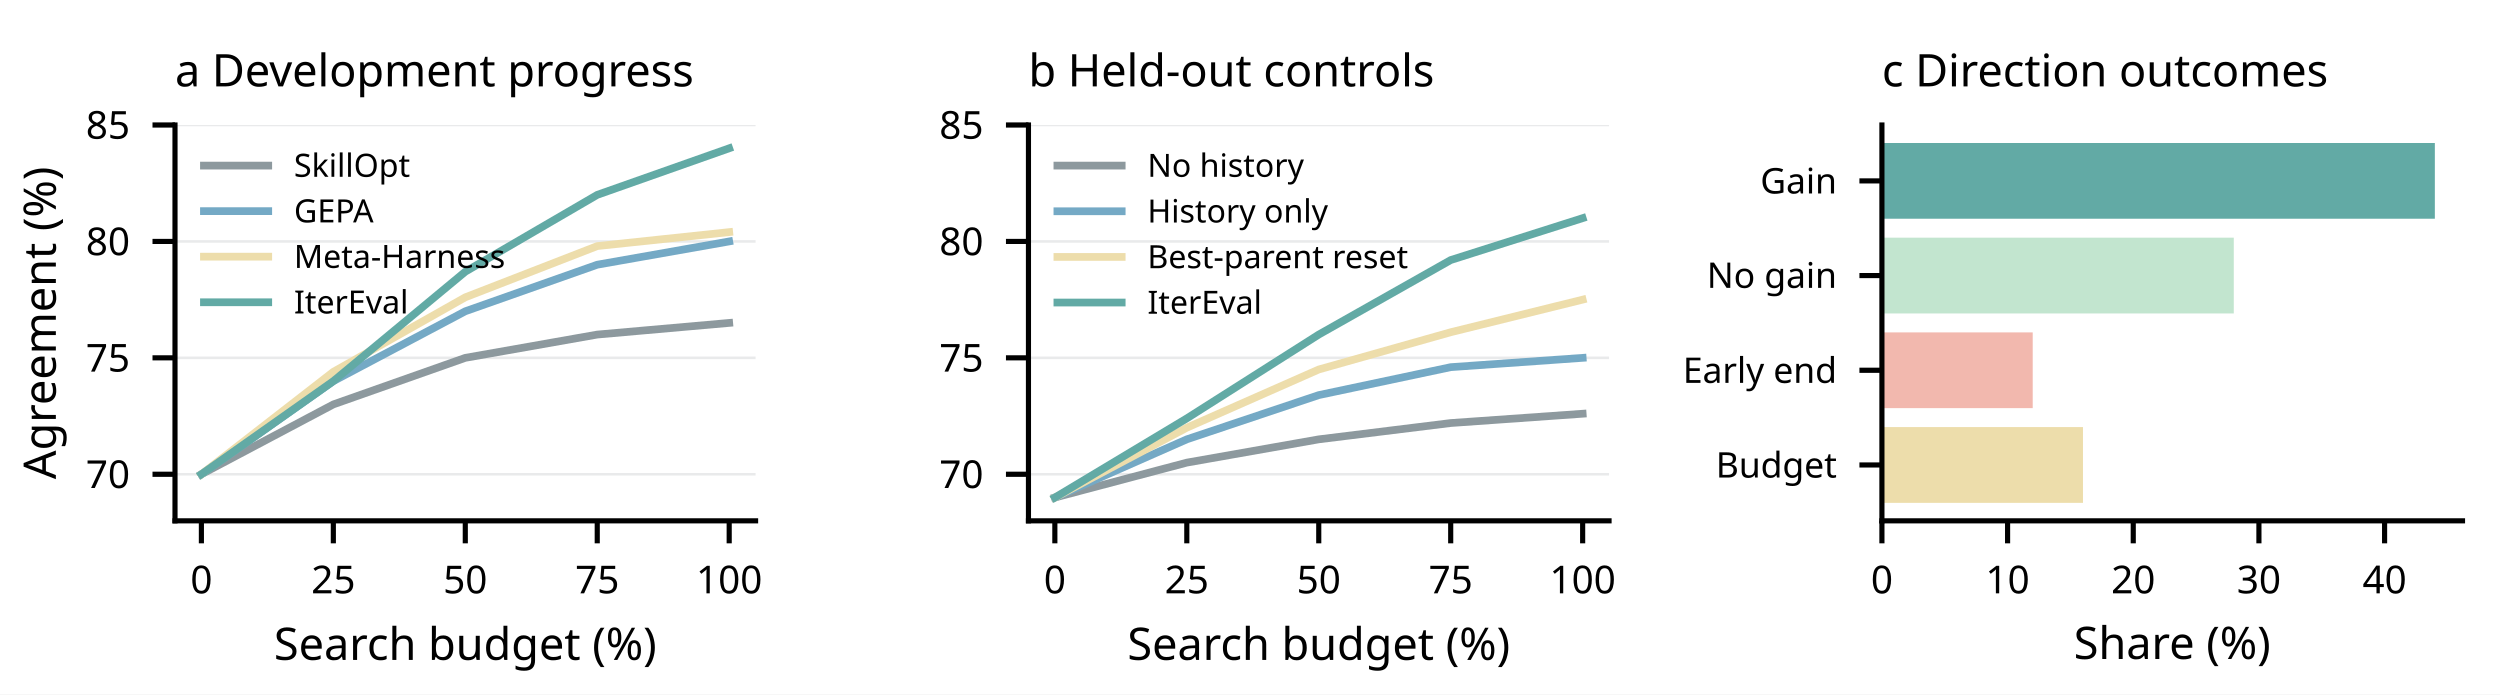
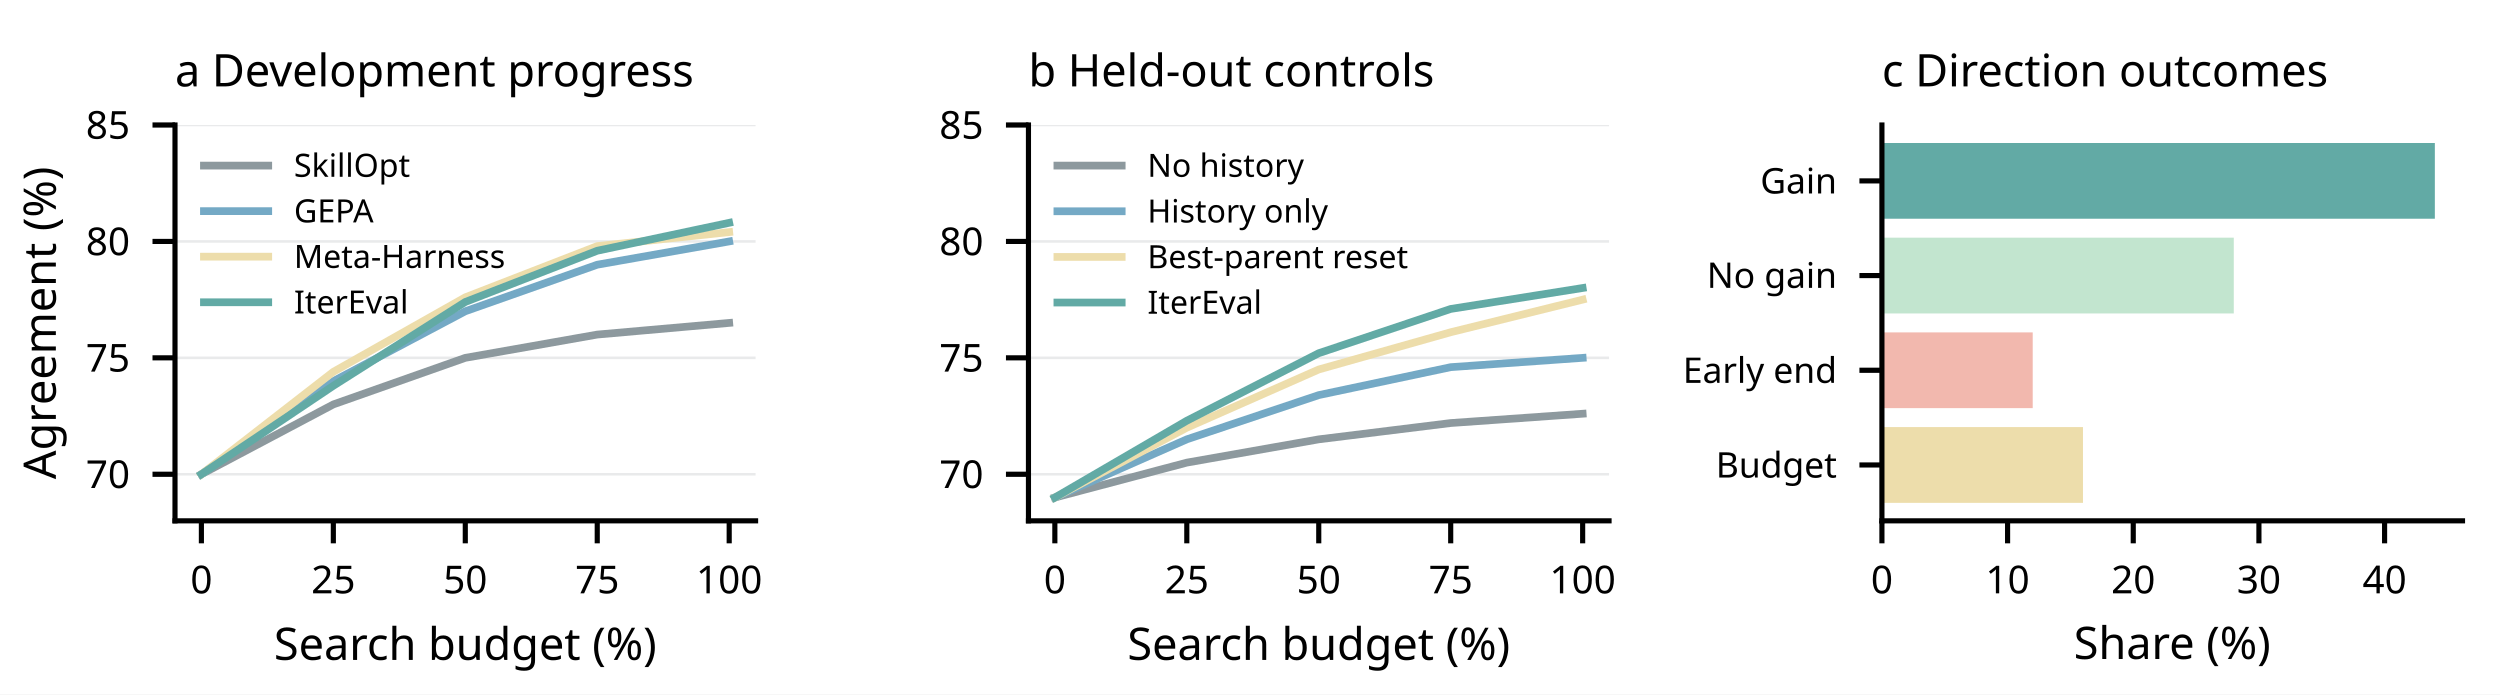
<svg xmlns="http://www.w3.org/2000/svg" xmlns:xlink="http://www.w3.org/1999/xlink" width="388.8pt" height="108pt" viewBox="0 0 388.8 108" version="1.1">
  <defs>
    <style type="text/css">*{stroke-linejoin: round; stroke-linecap: butt}</style>
  </defs>
  <g id="figure_1">
    <g id="patch_1">
-       <path d="M 0 108  L 388.8 108  L 388.8 0  L 0 0  z " style="fill: #ffffff" />
+       <path d="M 0 108 L 388.8 108 L 388.8 0 L 0 0 z " style="fill: #ffffff" />
    </g>
    <g id="axes_1">
      <g id="patch_2">
-         <path d="M 27.216 81  L 117.508 81  L 117.508 19.44  L 27.216 19.44  z " style="fill: #ffffff" />
+         <path d="M 27.216 81 L 117.508 81 L 117.508 19.44 L 27.216 19.44 z " style="fill: #ffffff" />
      </g>
      <g id="matplotlib.axis_1">
        <g id="xtick_1">
          <g id="line2d_1">
            <defs>
-               <path id="md1cf90f506" d="M 0 0  L 0 3.5  " style="stroke: #000000; stroke-width: 0.8" />
+               <path id="md1cf90f506" d="M 0 0 L 0 3.5 " style="stroke: #000000; stroke-width: 0.8" />
            </defs>
            <g>
              <use xlink:href="#md1cf90f506" x="31.32" y="81" style="stroke: #000000; stroke-width: 0.8" />
            </g>
          </g>
          <g id="text_1">
            <text style="font: 6px 'Source Sans 3'; text-anchor: middle" x="31.32" y="92.272" transform="rotate(-0 31.3202 92.27219)">0</text>
          </g>
        </g>
        <g id="xtick_2">
          <g id="line2d_2">
            <g>
              <use xlink:href="#md1cf90f506" x="51.841" y="81" style="stroke: #000000; stroke-width: 0.8" />
            </g>
          </g>
          <g id="text_2">
            <text style="font: 6px 'Source Sans 3'; text-anchor: middle" x="51.841" y="92.272" transform="rotate(-0 51.8412 92.27219)">25</text>
          </g>
        </g>
        <g id="xtick_3">
          <g id="line2d_3">
            <g>
              <use xlink:href="#md1cf90f506" x="72.362" y="81" style="stroke: #000000; stroke-width: 0.8" />
            </g>
          </g>
          <g id="text_3">
            <text style="font: 6px 'Source Sans 3'; text-anchor: middle" x="72.362" y="92.272" transform="rotate(-0 72.36219 92.27219)">50</text>
          </g>
        </g>
        <g id="xtick_4">
          <g id="line2d_4">
            <g>
              <use xlink:href="#md1cf90f506" x="92.883" y="81" style="stroke: #000000; stroke-width: 0.8" />
            </g>
          </g>
          <g id="text_4">
            <text style="font: 6px 'Source Sans 3'; text-anchor: middle" x="92.883" y="92.272" transform="rotate(-0 92.88319 92.27219)">75</text>
          </g>
        </g>
        <g id="xtick_5">
          <g id="line2d_5">
            <g>
              <use xlink:href="#md1cf90f506" x="113.404" y="81" style="stroke: #000000; stroke-width: 0.8" />
            </g>
          </g>
          <g id="text_5">
            <text style="font: 6px 'Source Sans 3'; text-anchor: middle" x="113.404" y="92.272" transform="rotate(-0 113.4042 92.27219)">100</text>
          </g>
        </g>
        <g id="text_6">
          <text style="font: 7px 'Source Sans 3'; text-anchor: middle" x="72.362" y="102.626" transform="rotate(-0 72.36219 102.6264)">Search budget (%)</text>
        </g>
      </g>
      <g id="matplotlib.axis_2">
        <g id="ytick_1">
          <g id="line2d_6">
-             <path d="M 27.216 73.758  L 117.508 73.758  " clip-path="url(#p42d634d96c)" style="fill: none; stroke: #e9eaeb; stroke-width: 0.4; stroke-linecap: square" />
+             <path d="M 27.216 73.758 L 117.508 73.758 " clip-path="url(#p42d634d96c)" style="fill: none; stroke: #e9eaeb; stroke-width: 0.4; stroke-linecap: square" />
          </g>
          <g id="line2d_7">
            <defs>
-               <path id="ma94200fefd" d="M 0 0  L -3.5 0  " style="stroke: #000000; stroke-width: 0.8" />
+               <path id="ma94200fefd" d="M 0 0 L -3.5 0 " style="stroke: #000000; stroke-width: 0.8" />
            </defs>
            <g>
              <use xlink:href="#ma94200fefd" x="27.216" y="73.758" style="stroke: #000000; stroke-width: 0.8" />
            </g>
          </g>
          <g id="text_7">
            <text style="font: 6px 'Source Sans 3'; text-anchor: end" x="20.216" y="75.894" transform="rotate(-0 20.216 75.89374)">70</text>
          </g>
        </g>
        <g id="ytick_2">
          <g id="line2d_8">
-             <path d="M 27.216 55.652  L 117.508 55.652  " clip-path="url(#p42d634d96c)" style="fill: none; stroke: #e9eaeb; stroke-width: 0.4; stroke-linecap: square" />
+             <path d="M 27.216 55.652 L 117.508 55.652 " clip-path="url(#p42d634d96c)" style="fill: none; stroke: #e9eaeb; stroke-width: 0.4; stroke-linecap: square" />
          </g>
          <g id="line2d_9">
            <g>
              <use xlink:href="#ma94200fefd" x="27.216" y="55.652" style="stroke: #000000; stroke-width: 0.8" />
            </g>
          </g>
          <g id="text_8">
            <text style="font: 6px 'Source Sans 3'; text-anchor: end" x="20.216" y="57.788" transform="rotate(-0 20.216 57.78786)">75</text>
          </g>
        </g>
        <g id="ytick_3">
          <g id="line2d_10">
-             <path d="M 27.216 37.546  L 117.508 37.546  " clip-path="url(#p42d634d96c)" style="fill: none; stroke: #e9eaeb; stroke-width: 0.4; stroke-linecap: square" />
+             <path d="M 27.216 37.546 L 117.508 37.546 " clip-path="url(#p42d634d96c)" style="fill: none; stroke: #e9eaeb; stroke-width: 0.4; stroke-linecap: square" />
          </g>
          <g id="line2d_11">
            <g>
              <use xlink:href="#ma94200fefd" x="27.216" y="37.546" style="stroke: #000000; stroke-width: 0.8" />
            </g>
          </g>
          <g id="text_9">
            <text style="font: 6px 'Source Sans 3'; text-anchor: end" x="20.216" y="39.682" transform="rotate(-0 20.216 39.68198)">80</text>
          </g>
        </g>
        <g id="ytick_4">
          <g id="line2d_12">
-             <path d="M 27.216 19.44  L 117.508 19.44  " clip-path="url(#p42d634d96c)" style="fill: none; stroke: #e9eaeb; stroke-width: 0.4; stroke-linecap: square" />
+             <path d="M 27.216 19.44 L 117.508 19.44 " clip-path="url(#p42d634d96c)" style="fill: none; stroke: #e9eaeb; stroke-width: 0.4; stroke-linecap: square" />
          </g>
          <g id="line2d_13">
            <g>
              <use xlink:href="#ma94200fefd" x="27.216" y="19.44" style="stroke: #000000; stroke-width: 0.8" />
            </g>
          </g>
          <g id="text_10">
            <text style="font: 6px 'Source Sans 3'; text-anchor: end" x="20.216" y="21.576" transform="rotate(-0 20.216 21.57609)">85</text>
          </g>
        </g>
        <g id="text_11">
          <text style="font: 7px 'Source Sans 3'; text-anchor: middle" x="8.683" y="50.22" transform="rotate(-90 8.683188 50.22)">Agreement (%)</text>
        </g>
      </g>
      <g id="line2d_14">
-         <path d="M 31.32 73.758  L 51.841 62.894  L 72.362 55.652  L 92.883 52.031  L 113.404 50.22  " clip-path="url(#p42d634d96c)" style="fill: none; stroke: #8d999e; stroke-width: 1.2; stroke-linecap: square" />
+         <path d="M 31.32 73.758 L 51.841 62.894 L 72.362 55.652 L 92.883 52.031 L 113.404 50.22 " clip-path="url(#p42d634d96c)" style="fill: none; stroke: #8d999e; stroke-width: 1.2; stroke-linecap: square" />
      </g>
      <g id="line2d_15">
-         <path d="M 31.32 73.758  L 51.841 59.273  L 72.362 48.409  L 92.883 41.167  L 113.404 37.546  " clip-path="url(#p42d634d96c)" style="fill: none; stroke: #74a9c5; stroke-width: 1.2; stroke-linecap: square" />
+         <path d="M 31.32 73.758 L 51.841 59.273 L 72.362 48.409 L 92.883 41.167 L 113.404 37.546 " clip-path="url(#p42d634d96c)" style="fill: none; stroke: #74a9c5; stroke-width: 1.2; stroke-linecap: square" />
      </g>
      <g id="line2d_16">
-         <path d="M 31.32 73.758  L 51.841 57.824  L 72.362 46.237  L 92.883 38.27  L 113.404 36.097  " clip-path="url(#p42d634d96c)" style="fill: none; stroke: #edddab; stroke-width: 1.2; stroke-linecap: square" />
+         <path d="M 31.32 73.758 L 51.841 57.824 L 72.362 46.237 L 92.883 38.27 L 113.404 36.097 " clip-path="url(#p42d634d96c)" style="fill: none; stroke: #edddab; stroke-width: 1.2; stroke-linecap: square" />
      </g>
      <g id="line2d_17">
-         <path d="M 31.32 73.758  L 51.841 59.273  L 72.362 42.253  L 92.883 30.304  L 113.404 23.061  " clip-path="url(#p42d634d96c)" style="fill: none; stroke: #62aaa5; stroke-width: 1.2; stroke-linecap: square" />
+         <path d="M 31.32 73.758 L 51.841 59.997 L 72.362 46.961 L 92.883 38.994 L 113.404 34.649 " clip-path="url(#p42d634d96c)" style="fill: none; stroke: #62aaa5; stroke-width: 1.2; stroke-linecap: square" />
      </g>
      <g id="patch_3">
-         <path d="M 27.216 81  L 27.216 19.44  " style="fill: none; stroke: #000000; stroke-width: 0.8; stroke-linejoin: miter; stroke-linecap: square" />
+         <path d="M 27.216 81 L 27.216 19.44 " style="fill: none; stroke: #000000; stroke-width: 0.8; stroke-linejoin: miter; stroke-linecap: square" />
      </g>
      <g id="patch_4">
-         <path d="M 27.216 81  L 117.508 81  " style="fill: none; stroke: #000000; stroke-width: 0.8; stroke-linejoin: miter; stroke-linecap: square" />
+         <path d="M 27.216 81 L 117.508 81 " style="fill: none; stroke: #000000; stroke-width: 0.8; stroke-linejoin: miter; stroke-linecap: square" />
      </g>
      <g id="text_12">
        <text style="font: 7px 'Source Sans 3'; text-anchor: start" x="27.216" y="13.44" transform="rotate(-0 27.216 13.44)">a  Development progress</text>
      </g>
      <g id="legend_1">
        <g id="line2d_18">
-           <path d="M 31.716 25.75  L 36.716 25.75  L 41.716 25.75  " style="fill: none; stroke: #8d999e; stroke-width: 1.2; stroke-linecap: square" />
+           <path d="M 31.716 25.75 L 36.716 25.75 L 41.716 25.75 " style="fill: none; stroke: #8d999e; stroke-width: 1.2; stroke-linecap: square" />
        </g>
        <g id="text_13">
          <text style="font: 5px 'Source Sans 3'; text-anchor: start" x="45.716" y="27.5" transform="rotate(-0 45.716 27.50016)">SkillOpt</text>
        </g>
        <g id="line2d_19">
-           <path d="M 31.716 32.835  L 36.716 32.835  L 41.716 32.835  " style="fill: none; stroke: #74a9c5; stroke-width: 1.2; stroke-linecap: square" />
+           <path d="M 31.716 32.835 L 36.716 32.835 L 41.716 32.835 " style="fill: none; stroke: #74a9c5; stroke-width: 1.2; stroke-linecap: square" />
        </g>
        <g id="text_14">
          <text style="font: 5px 'Source Sans 3'; text-anchor: start" x="45.716" y="34.585" transform="rotate(-0 45.716 34.58531)">GEPA</text>
        </g>
        <g id="line2d_20">
-           <path d="M 31.716 39.92  L 36.716 39.92  L 41.716 39.92  " style="fill: none; stroke: #edddab; stroke-width: 1.2; stroke-linecap: square" />
+           <path d="M 31.716 39.92 L 36.716 39.92 L 41.716 39.92 " style="fill: none; stroke: #edddab; stroke-width: 1.2; stroke-linecap: square" />
        </g>
        <g id="text_15">
          <text style="font: 5px 'Source Sans 3'; text-anchor: start" x="45.716" y="41.67" transform="rotate(-0 45.716 41.67047)">Meta-Harness</text>
        </g>
        <g id="line2d_21">
-           <path d="M 31.716 47.006  L 36.716 47.006  L 41.716 47.006  " style="fill: none; stroke: #62aaa5; stroke-width: 1.2; stroke-linecap: square" />
+           <path d="M 31.716 47.006 L 36.716 47.006 L 41.716 47.006 " style="fill: none; stroke: #62aaa5; stroke-width: 1.2; stroke-linecap: square" />
        </g>
        <g id="text_16">
          <text style="font: 5px 'Source Sans 3'; text-anchor: start" x="45.716" y="48.756" transform="rotate(-0 45.716 48.75563)">IterEval</text>
        </g>
      </g>
    </g>
    <g id="axes_2">
      <g id="patch_5">
-         <path d="M 159.946 81  L 250.238 81  L 250.238 19.44  L 159.946 19.44  z " style="fill: #ffffff" />
+         <path d="M 159.946 81 L 250.238 81 L 250.238 19.44 L 159.946 19.44 z " style="fill: #ffffff" />
      </g>
      <g id="matplotlib.axis_3">
        <g id="xtick_6">
          <g id="line2d_22">
            <g>
              <use xlink:href="#md1cf90f506" x="164.05" y="81" style="stroke: #000000; stroke-width: 0.8" />
            </g>
          </g>
          <g id="text_17">
            <text style="font: 6px 'Source Sans 3'; text-anchor: middle" x="164.05" y="92.272" transform="rotate(-0 164.05 92.27219)">0</text>
          </g>
        </g>
        <g id="xtick_7">
          <g id="line2d_23">
            <g>
              <use xlink:href="#md1cf90f506" x="184.571" y="81" style="stroke: #000000; stroke-width: 0.8" />
            </g>
          </g>
          <g id="text_18">
            <text style="font: 6px 'Source Sans 3'; text-anchor: middle" x="184.571" y="92.272" transform="rotate(-0 184.571 92.27219)">25</text>
          </g>
        </g>
        <g id="xtick_8">
          <g id="line2d_24">
            <g>
              <use xlink:href="#md1cf90f506" x="205.092" y="81" style="stroke: #000000; stroke-width: 0.8" />
            </g>
          </g>
          <g id="text_19">
            <text style="font: 6px 'Source Sans 3'; text-anchor: middle" x="205.092" y="92.272" transform="rotate(-0 205.092 92.27219)">50</text>
          </g>
        </g>
        <g id="xtick_9">
          <g id="line2d_25">
            <g>
              <use xlink:href="#md1cf90f506" x="225.613" y="81" style="stroke: #000000; stroke-width: 0.8" />
            </g>
          </g>
          <g id="text_20">
            <text style="font: 6px 'Source Sans 3'; text-anchor: middle" x="225.613" y="92.272" transform="rotate(-0 225.613 92.27219)">75</text>
          </g>
        </g>
        <g id="xtick_10">
          <g id="line2d_26">
            <g>
              <use xlink:href="#md1cf90f506" x="246.134" y="81" style="stroke: #000000; stroke-width: 0.8" />
            </g>
          </g>
          <g id="text_21">
            <text style="font: 6px 'Source Sans 3'; text-anchor: middle" x="246.134" y="92.272" transform="rotate(-0 246.134 92.27219)">100</text>
          </g>
        </g>
        <g id="text_22">
          <text style="font: 7px 'Source Sans 3'; text-anchor: middle" x="205.092" y="102.626" transform="rotate(-0 205.092 102.6264)">Search budget (%)</text>
        </g>
      </g>
      <g id="matplotlib.axis_4">
        <g id="ytick_5">
          <g id="line2d_27">
-             <path d="M 159.946 73.758  L 250.238 73.758  " clip-path="url(#pf62bc711fe)" style="fill: none; stroke: #e9eaeb; stroke-width: 0.4; stroke-linecap: square" />
+             <path d="M 159.946 73.758 L 250.238 73.758 " clip-path="url(#pf62bc711fe)" style="fill: none; stroke: #e9eaeb; stroke-width: 0.4; stroke-linecap: square" />
          </g>
          <g id="line2d_28">
            <g>
              <use xlink:href="#ma94200fefd" x="159.946" y="73.758" style="stroke: #000000; stroke-width: 0.8" />
            </g>
          </g>
          <g id="text_23">
            <text style="font: 6px 'Source Sans 3'; text-anchor: end" x="152.946" y="75.894" transform="rotate(-0 152.9458 75.89374)">70</text>
          </g>
        </g>
        <g id="ytick_6">
          <g id="line2d_29">
-             <path d="M 159.946 55.652  L 250.238 55.652  " clip-path="url(#pf62bc711fe)" style="fill: none; stroke: #e9eaeb; stroke-width: 0.4; stroke-linecap: square" />
+             <path d="M 159.946 55.652 L 250.238 55.652 " clip-path="url(#pf62bc711fe)" style="fill: none; stroke: #e9eaeb; stroke-width: 0.4; stroke-linecap: square" />
          </g>
          <g id="line2d_30">
            <g>
              <use xlink:href="#ma94200fefd" x="159.946" y="55.652" style="stroke: #000000; stroke-width: 0.8" />
            </g>
          </g>
          <g id="text_24">
            <text style="font: 6px 'Source Sans 3'; text-anchor: end" x="152.946" y="57.788" transform="rotate(-0 152.9458 57.78786)">75</text>
          </g>
        </g>
        <g id="ytick_7">
          <g id="line2d_31">
-             <path d="M 159.946 37.546  L 250.238 37.546  " clip-path="url(#pf62bc711fe)" style="fill: none; stroke: #e9eaeb; stroke-width: 0.4; stroke-linecap: square" />
+             <path d="M 159.946 37.546 L 250.238 37.546 " clip-path="url(#pf62bc711fe)" style="fill: none; stroke: #e9eaeb; stroke-width: 0.4; stroke-linecap: square" />
          </g>
          <g id="line2d_32">
            <g>
              <use xlink:href="#ma94200fefd" x="159.946" y="37.546" style="stroke: #000000; stroke-width: 0.8" />
            </g>
          </g>
          <g id="text_25">
            <text style="font: 6px 'Source Sans 3'; text-anchor: end" x="152.946" y="39.682" transform="rotate(-0 152.9458 39.68198)">80</text>
          </g>
        </g>
        <g id="ytick_8">
          <g id="line2d_33">
-             <path d="M 159.946 19.44  L 250.238 19.44  " clip-path="url(#pf62bc711fe)" style="fill: none; stroke: #e9eaeb; stroke-width: 0.4; stroke-linecap: square" />
+             <path d="M 159.946 19.44 L 250.238 19.44 " clip-path="url(#pf62bc711fe)" style="fill: none; stroke: #e9eaeb; stroke-width: 0.4; stroke-linecap: square" />
          </g>
          <g id="line2d_34">
            <g>
              <use xlink:href="#ma94200fefd" x="159.946" y="19.44" style="stroke: #000000; stroke-width: 0.8" />
            </g>
          </g>
          <g id="text_26">
            <text style="font: 6px 'Source Sans 3'; text-anchor: end" x="152.946" y="21.576" transform="rotate(-0 152.9458 21.57609)">85</text>
          </g>
        </g>
      </g>
      <g id="line2d_35">
-         <path d="M 164.05 77.379  L 184.571 71.947  L 205.092 68.326  L 225.613 65.791  L 246.134 64.343  " clip-path="url(#pf62bc711fe)" style="fill: none; stroke: #8d999e; stroke-width: 1.2; stroke-linecap: square" />
+         <path d="M 164.05 77.379 L 184.571 71.947 L 205.092 68.326 L 225.613 65.791 L 246.134 64.343 " clip-path="url(#pf62bc711fe)" style="fill: none; stroke: #8d999e; stroke-width: 1.2; stroke-linecap: square" />
      </g>
      <g id="line2d_36">
-         <path d="M 164.05 77.379  L 184.571 68.326  L 205.092 61.446  L 225.613 57.1  L 246.134 55.652  " clip-path="url(#pf62bc711fe)" style="fill: none; stroke: #74a9c5; stroke-width: 1.2; stroke-linecap: square" />
+         <path d="M 164.05 77.379 L 184.571 68.326 L 205.092 61.446 L 225.613 57.1 L 246.134 55.652 " clip-path="url(#pf62bc711fe)" style="fill: none; stroke: #74a9c5; stroke-width: 1.2; stroke-linecap: square" />
      </g>
      <g id="line2d_37">
-         <path d="M 164.05 77.379  L 184.571 66.515  L 205.092 57.462  L 225.613 51.668  L 246.134 46.599  " clip-path="url(#pf62bc711fe)" style="fill: none; stroke: #edddab; stroke-width: 1.2; stroke-linecap: square" />
+         <path d="M 164.05 77.379 L 184.571 66.515 L 205.092 57.462 L 225.613 51.668 L 246.134 46.599 " clip-path="url(#pf62bc711fe)" style="fill: none; stroke: #edddab; stroke-width: 1.2; stroke-linecap: square" />
      </g>
      <g id="line2d_38">
-         <path d="M 164.05 77.379  L 184.571 65.067  L 205.092 52.031  L 225.613 40.443  L 246.134 33.925  " clip-path="url(#pf62bc711fe)" style="fill: none; stroke: #62aaa5; stroke-width: 1.2; stroke-linecap: square" />
+         <path d="M 164.05 77.379 L 184.571 65.429 L 205.092 54.928 L 225.613 48.047 L 246.134 44.788 " clip-path="url(#pf62bc711fe)" style="fill: none; stroke: #62aaa5; stroke-width: 1.2; stroke-linecap: square" />
      </g>
      <g id="patch_6">
-         <path d="M 159.946 81  L 159.946 19.44  " style="fill: none; stroke: #000000; stroke-width: 0.8; stroke-linejoin: miter; stroke-linecap: square" />
+         <path d="M 159.946 81 L 159.946 19.44 " style="fill: none; stroke: #000000; stroke-width: 0.8; stroke-linejoin: miter; stroke-linecap: square" />
      </g>
      <g id="patch_7">
-         <path d="M 159.946 81  L 250.238 81  " style="fill: none; stroke: #000000; stroke-width: 0.8; stroke-linejoin: miter; stroke-linecap: square" />
+         <path d="M 159.946 81 L 250.238 81 " style="fill: none; stroke: #000000; stroke-width: 0.8; stroke-linejoin: miter; stroke-linecap: square" />
      </g>
      <g id="text_27">
        <text style="font: 7px 'Source Sans 3'; text-anchor: start" x="159.946" y="13.44" transform="rotate(-0 159.9458 13.44)">b  Held-out controls</text>
      </g>
      <g id="legend_2">
        <g id="line2d_39">
-           <path d="M 164.446 25.75  L 169.446 25.75  L 174.446 25.75  " style="fill: none; stroke: #8d999e; stroke-width: 1.2; stroke-linecap: square" />
+           <path d="M 164.446 25.75 L 169.446 25.75 L 174.446 25.75 " style="fill: none; stroke: #8d999e; stroke-width: 1.2; stroke-linecap: square" />
        </g>
        <g id="text_28">
          <text style="font: 5px 'Source Sans 3'; text-anchor: start" x="178.446" y="27.5" transform="rotate(-0 178.4458 27.50016)">No history</text>
        </g>
        <g id="line2d_40">
-           <path d="M 164.446 32.856  L 169.446 32.856  L 174.446 32.856  " style="fill: none; stroke: #74a9c5; stroke-width: 1.2; stroke-linecap: square" />
+           <path d="M 164.446 32.856 L 169.446 32.856 L 174.446 32.856 " style="fill: none; stroke: #74a9c5; stroke-width: 1.2; stroke-linecap: square" />
        </g>
        <g id="text_29">
          <text style="font: 5px 'Source Sans 3'; text-anchor: start" x="178.446" y="34.606" transform="rotate(-0 178.4458 34.60563)">History only</text>
        </g>
        <g id="line2d_41">
-           <path d="M 164.446 39.961  L 169.446 39.961  L 174.446 39.961  " style="fill: none; stroke: #edddab; stroke-width: 1.2; stroke-linecap: square" />
+           <path d="M 164.446 39.961 L 169.446 39.961 L 174.446 39.961 " style="fill: none; stroke: #edddab; stroke-width: 1.2; stroke-linecap: square" />
        </g>
        <g id="text_30">
          <text style="font: 5px 'Source Sans 3'; text-anchor: start" x="178.446" y="41.711" transform="rotate(-0 178.4458 41.71109)">Best-parent reset</text>
        </g>
        <g id="line2d_42">
-           <path d="M 164.446 47.046  L 169.446 47.046  L 174.446 47.046  " style="fill: none; stroke: #62aaa5; stroke-width: 1.2; stroke-linecap: square" />
+           <path d="M 164.446 47.046 L 169.446 47.046 L 174.446 47.046 " style="fill: none; stroke: #62aaa5; stroke-width: 1.2; stroke-linecap: square" />
        </g>
        <g id="text_31">
          <text style="font: 5px 'Source Sans 3'; text-anchor: start" x="178.446" y="48.796" transform="rotate(-0 178.4458 48.79625)">IterEval</text>
        </g>
      </g>
    </g>
    <g id="axes_3">
      <g id="patch_8">
-         <path d="M 292.676 81  L 382.968 81  L 382.968 19.44  L 292.676 19.44  z " style="fill: #ffffff" />
+         <path d="M 292.676 81 L 382.968 81 L 382.968 19.44 L 292.676 19.44 z " style="fill: #ffffff" />
      </g>
      <g id="patch_9">
-         <path d="M 292.676 22.238  L 378.668 22.238  L 378.668 34.02  L 292.676 34.02  z " clip-path="url(#paaf929a946)" style="fill: #62aaa5" />
+         <path d="M 292.676 22.238 L 378.668 22.238 L 378.668 34.02 L 292.676 34.02 z " clip-path="url(#paaf929a946)" style="fill: #62aaa5" />
      </g>
      <g id="patch_10">
-         <path d="M 292.676 36.965  L 347.398 36.965  L 347.398 48.747  L 292.676 48.747  z " clip-path="url(#paaf929a946)" style="fill: #c2e5cf" />
+         <path d="M 292.676 36.965 L 347.398 36.965 L 347.398 48.747 L 292.676 48.747 z " clip-path="url(#paaf929a946)" style="fill: #c2e5cf" />
      </g>
      <g id="patch_11">
-         <path d="M 292.676 51.693  L 316.128 51.693  L 316.128 63.475  L 292.676 63.475  z " clip-path="url(#paaf929a946)" style="fill: #f2b8ae" />
+         <path d="M 292.676 51.693 L 316.128 51.693 L 316.128 63.475 L 292.676 63.475 z " clip-path="url(#paaf929a946)" style="fill: #f2b8ae" />
      </g>
      <g id="patch_12">
-         <path d="M 292.676 66.42  L 323.946 66.42  L 323.946 78.202  L 292.676 78.202  z " clip-path="url(#paaf929a946)" style="fill: #edddab" />
+         <path d="M 292.676 66.42 L 323.946 66.42 L 323.946 78.202 L 292.676 78.202 z " clip-path="url(#paaf929a946)" style="fill: #edddab" />
      </g>
      <g id="matplotlib.axis_5">
        <g id="xtick_11">
          <g id="line2d_43">
            <g>
              <use xlink:href="#md1cf90f506" x="292.676" y="81" style="stroke: #000000; stroke-width: 0.8" />
            </g>
          </g>
          <g id="text_32">
            <text style="font: 6px 'Source Sans 3'; text-anchor: middle" x="292.676" y="92.272" transform="rotate(-0 292.6756 92.27219)">0</text>
          </g>
        </g>
        <g id="xtick_12">
          <g id="line2d_44">
            <g>
              <use xlink:href="#md1cf90f506" x="312.219" y="81" style="stroke: #000000; stroke-width: 0.8" />
            </g>
          </g>
          <g id="text_33">
            <text style="font: 6px 'Source Sans 3'; text-anchor: middle" x="312.219" y="92.272" transform="rotate(-0 312.2194 92.27219)">10</text>
          </g>
        </g>
        <g id="xtick_13">
          <g id="line2d_45">
            <g>
              <use xlink:href="#md1cf90f506" x="331.763" y="81" style="stroke: #000000; stroke-width: 0.8" />
            </g>
          </g>
          <g id="text_34">
            <text style="font: 6px 'Source Sans 3'; text-anchor: middle" x="331.763" y="92.272" transform="rotate(-0 331.7632 92.27219)">20</text>
          </g>
        </g>
        <g id="xtick_14">
          <g id="line2d_46">
            <g>
              <use xlink:href="#md1cf90f506" x="351.307" y="81" style="stroke: #000000; stroke-width: 0.8" />
            </g>
          </g>
          <g id="text_35">
            <text style="font: 6px 'Source Sans 3'; text-anchor: middle" x="351.307" y="92.272" transform="rotate(-0 351.307 92.27219)">30</text>
          </g>
        </g>
        <g id="xtick_15">
          <g id="line2d_47">
            <g>
              <use xlink:href="#md1cf90f506" x="370.851" y="81" style="stroke: #000000; stroke-width: 0.8" />
            </g>
          </g>
          <g id="text_36">
            <text style="font: 6px 'Source Sans 3'; text-anchor: middle" x="370.851" y="92.272" transform="rotate(-0 370.8508 92.27219)">40</text>
          </g>
        </g>
        <g id="text_37">
          <text style="font: 7px 'Source Sans 3'; text-anchor: middle" x="337.822" y="102.486" transform="rotate(-0 337.8218 102.4864)">Share (%)</text>
        </g>
      </g>
      <g id="matplotlib.axis_6">
        <g id="ytick_9">
          <g id="line2d_48">
            <g>
              <use xlink:href="#ma94200fefd" x="292.676" y="28.129" style="stroke: #000000; stroke-width: 0.8" />
            </g>
          </g>
          <g id="text_38">
            <text style="font: 5.5px 'Source Sans 3'; text-anchor: end" x="285.676" y="30.087" transform="rotate(-0 285.6756 30.08718)">Gain</text>
          </g>
        </g>
        <g id="ytick_10">
          <g id="line2d_49">
            <g>
              <use xlink:href="#ma94200fefd" x="292.676" y="42.856" style="stroke: #000000; stroke-width: 0.8" />
            </g>
          </g>
          <g id="text_39">
            <text style="font: 5.5px 'Source Sans 3'; text-anchor: end" x="285.676" y="44.765" transform="rotate(-0 285.6756 44.76504)">No gain</text>
          </g>
        </g>
        <g id="ytick_11">
          <g id="line2d_50">
            <g>
              <use xlink:href="#ma94200fefd" x="292.676" y="57.584" style="stroke: #000000; stroke-width: 0.8" />
            </g>
          </g>
          <g id="text_40">
            <text style="font: 5.5px 'Source Sans 3'; text-anchor: end" x="285.676" y="59.542" transform="rotate(-0 285.6756 59.54172)">Early end</text>
          </g>
        </g>
        <g id="ytick_12">
          <g id="line2d_51">
            <g>
              <use xlink:href="#ma94200fefd" x="292.676" y="72.311" style="stroke: #000000; stroke-width: 0.8" />
            </g>
          </g>
          <g id="text_41">
            <text style="font: 5.5px 'Source Sans 3'; text-anchor: end" x="285.676" y="74.269" transform="rotate(-0 285.6756 74.269)">Budget</text>
          </g>
        </g>
      </g>
      <g id="patch_13">
-         <path d="M 292.676 81  L 292.676 19.44  " style="fill: none; stroke: #000000; stroke-width: 0.8; stroke-linejoin: miter; stroke-linecap: square" />
+         <path d="M 292.676 81 L 292.676 19.44 " style="fill: none; stroke: #000000; stroke-width: 0.8; stroke-linejoin: miter; stroke-linecap: square" />
      </g>
      <g id="patch_14">
-         <path d="M 292.676 81  L 382.968 81  " style="fill: none; stroke: #000000; stroke-width: 0.8; stroke-linejoin: miter; stroke-linecap: square" />
+         <path d="M 292.676 81 L 382.968 81 " style="fill: none; stroke: #000000; stroke-width: 0.8; stroke-linejoin: miter; stroke-linecap: square" />
      </g>
      <g id="text_42">
        <text style="font: 7px 'Source Sans 3'; text-anchor: start" x="292.676" y="13.44" transform="rotate(-0 292.6756 13.44)">c  Direction outcomes</text>
      </g>
    </g>
  </g>
  <defs>
    <clipPath id="p42d634d96c">
      <rect x="27.216" y="19.44" width="90.292" height="61.56" />
    </clipPath>
    <clipPath id="pf62bc711fe">
      <rect x="159.946" y="19.44" width="90.292" height="61.56" />
    </clipPath>
    <clipPath id="paaf929a946">
      <rect x="292.676" y="19.44" width="90.292" height="61.56" />
    </clipPath>
  </defs>
</svg>
